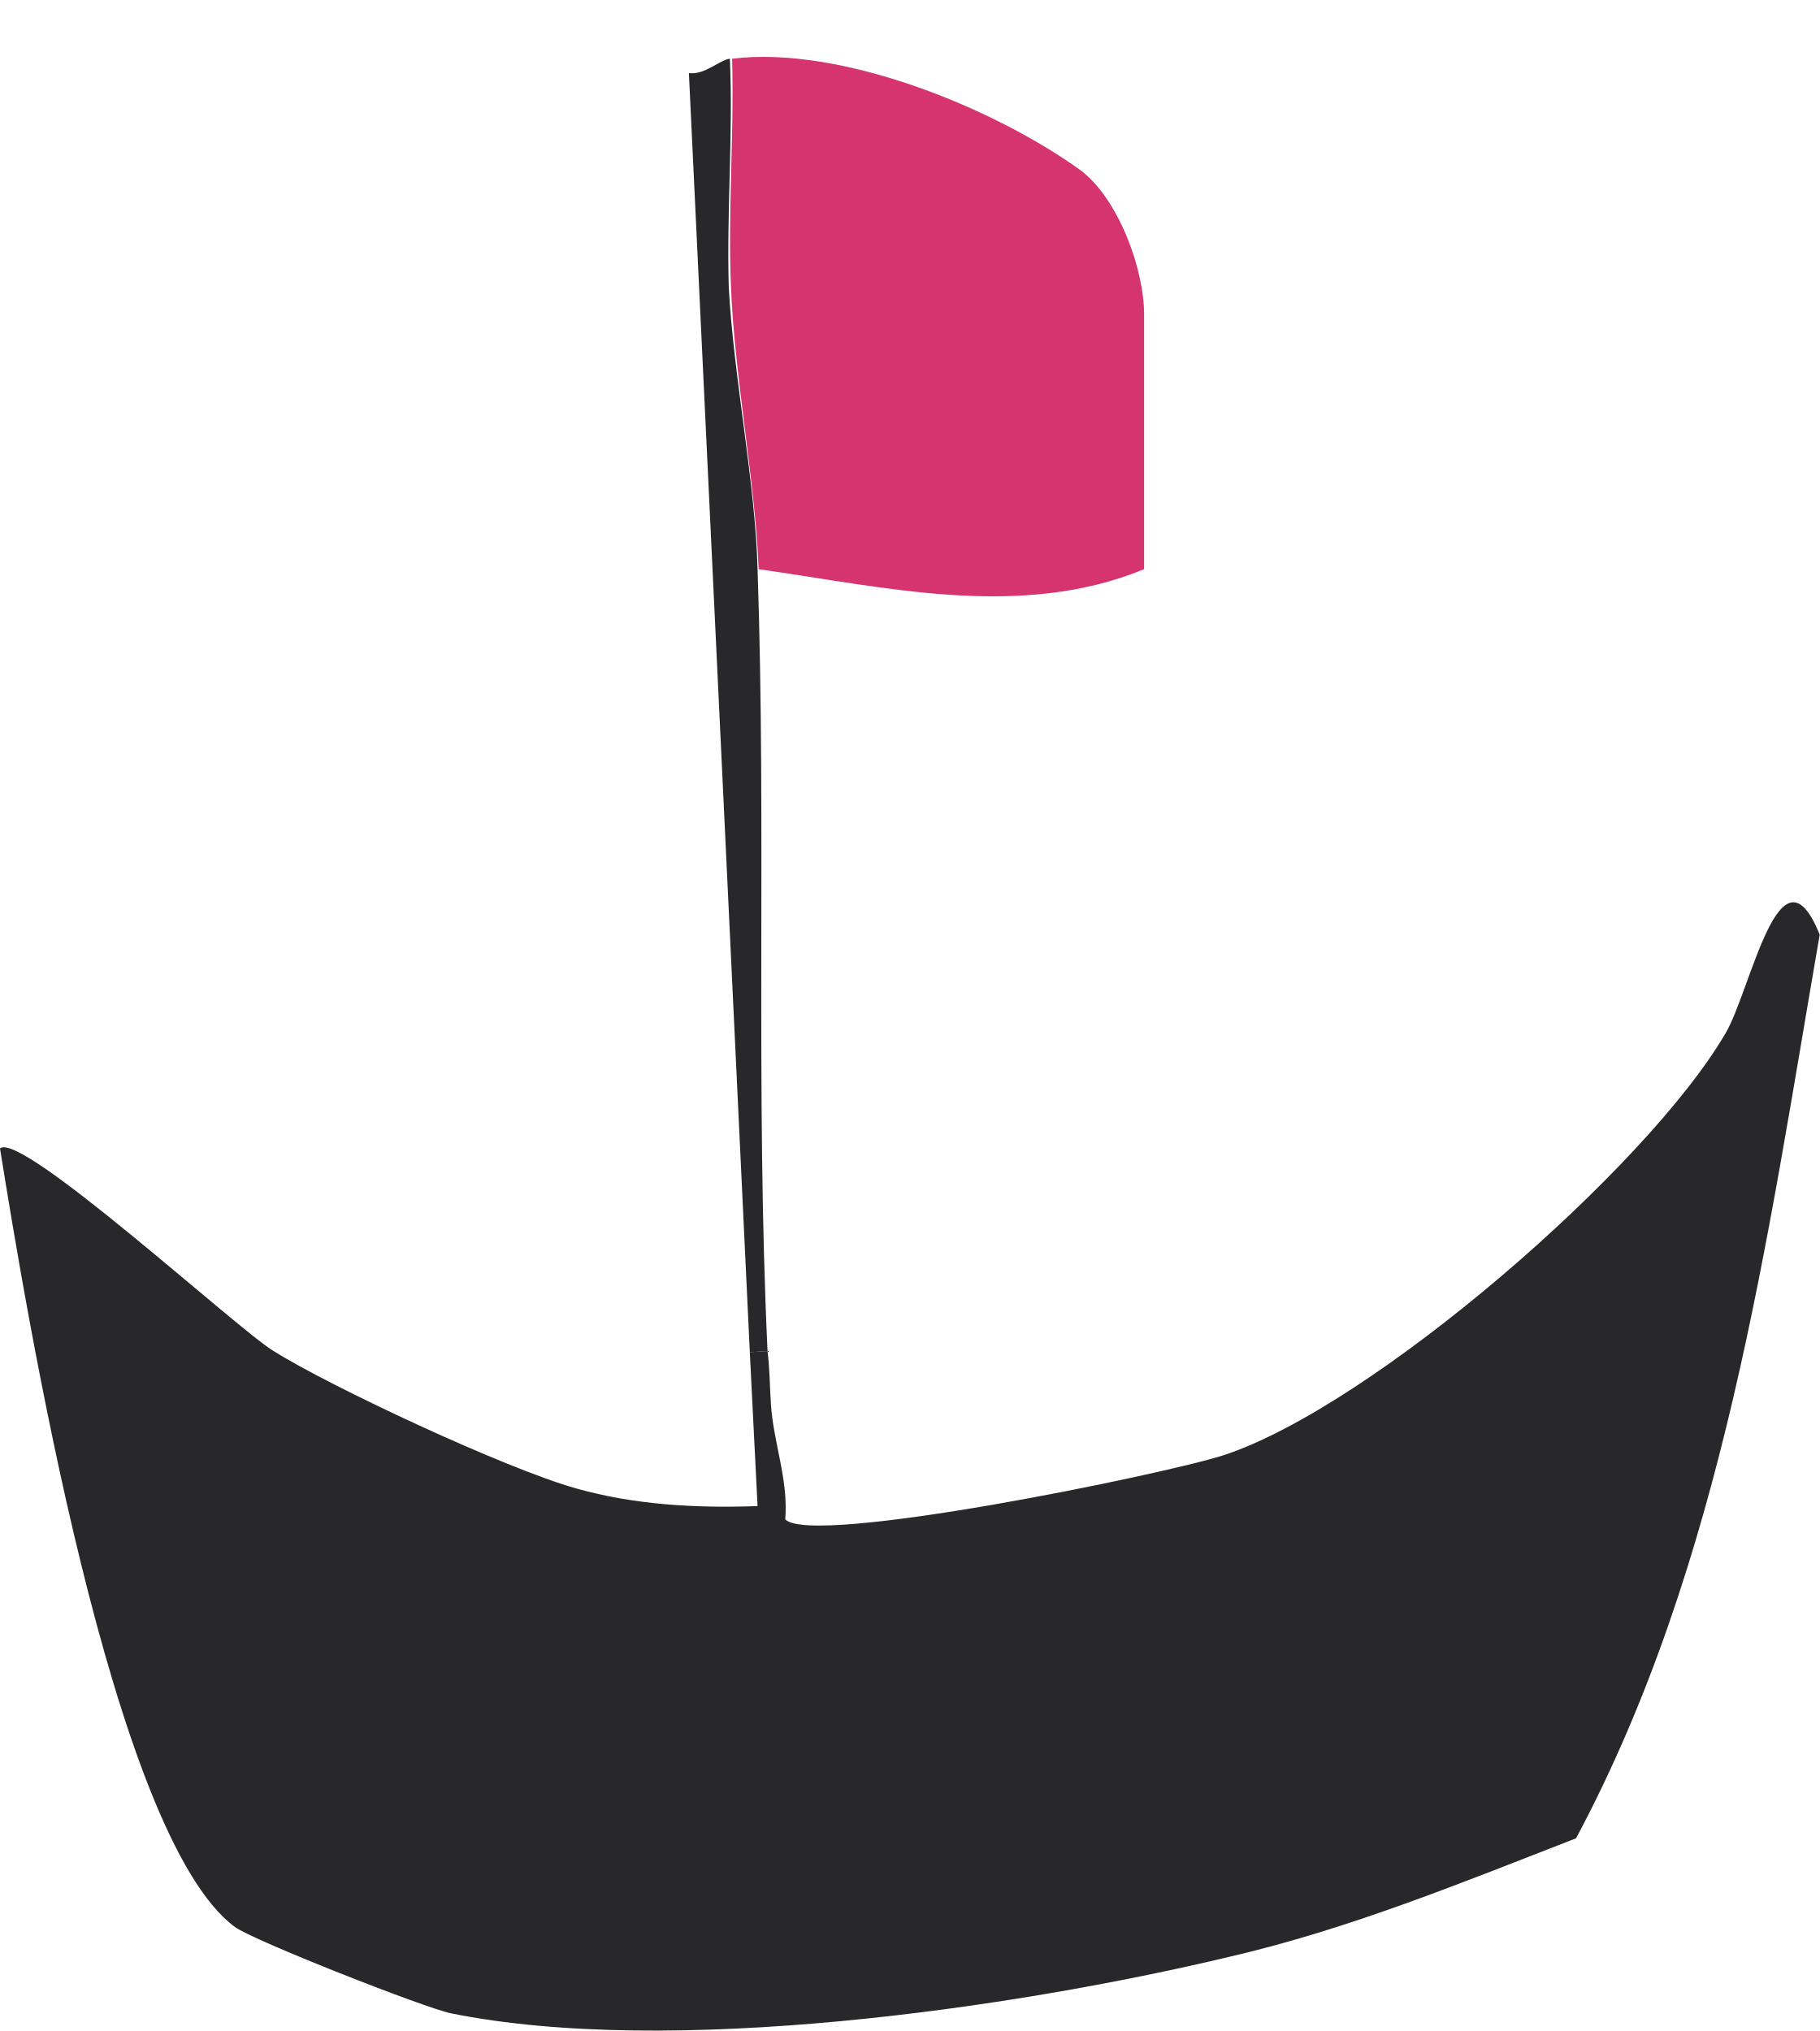
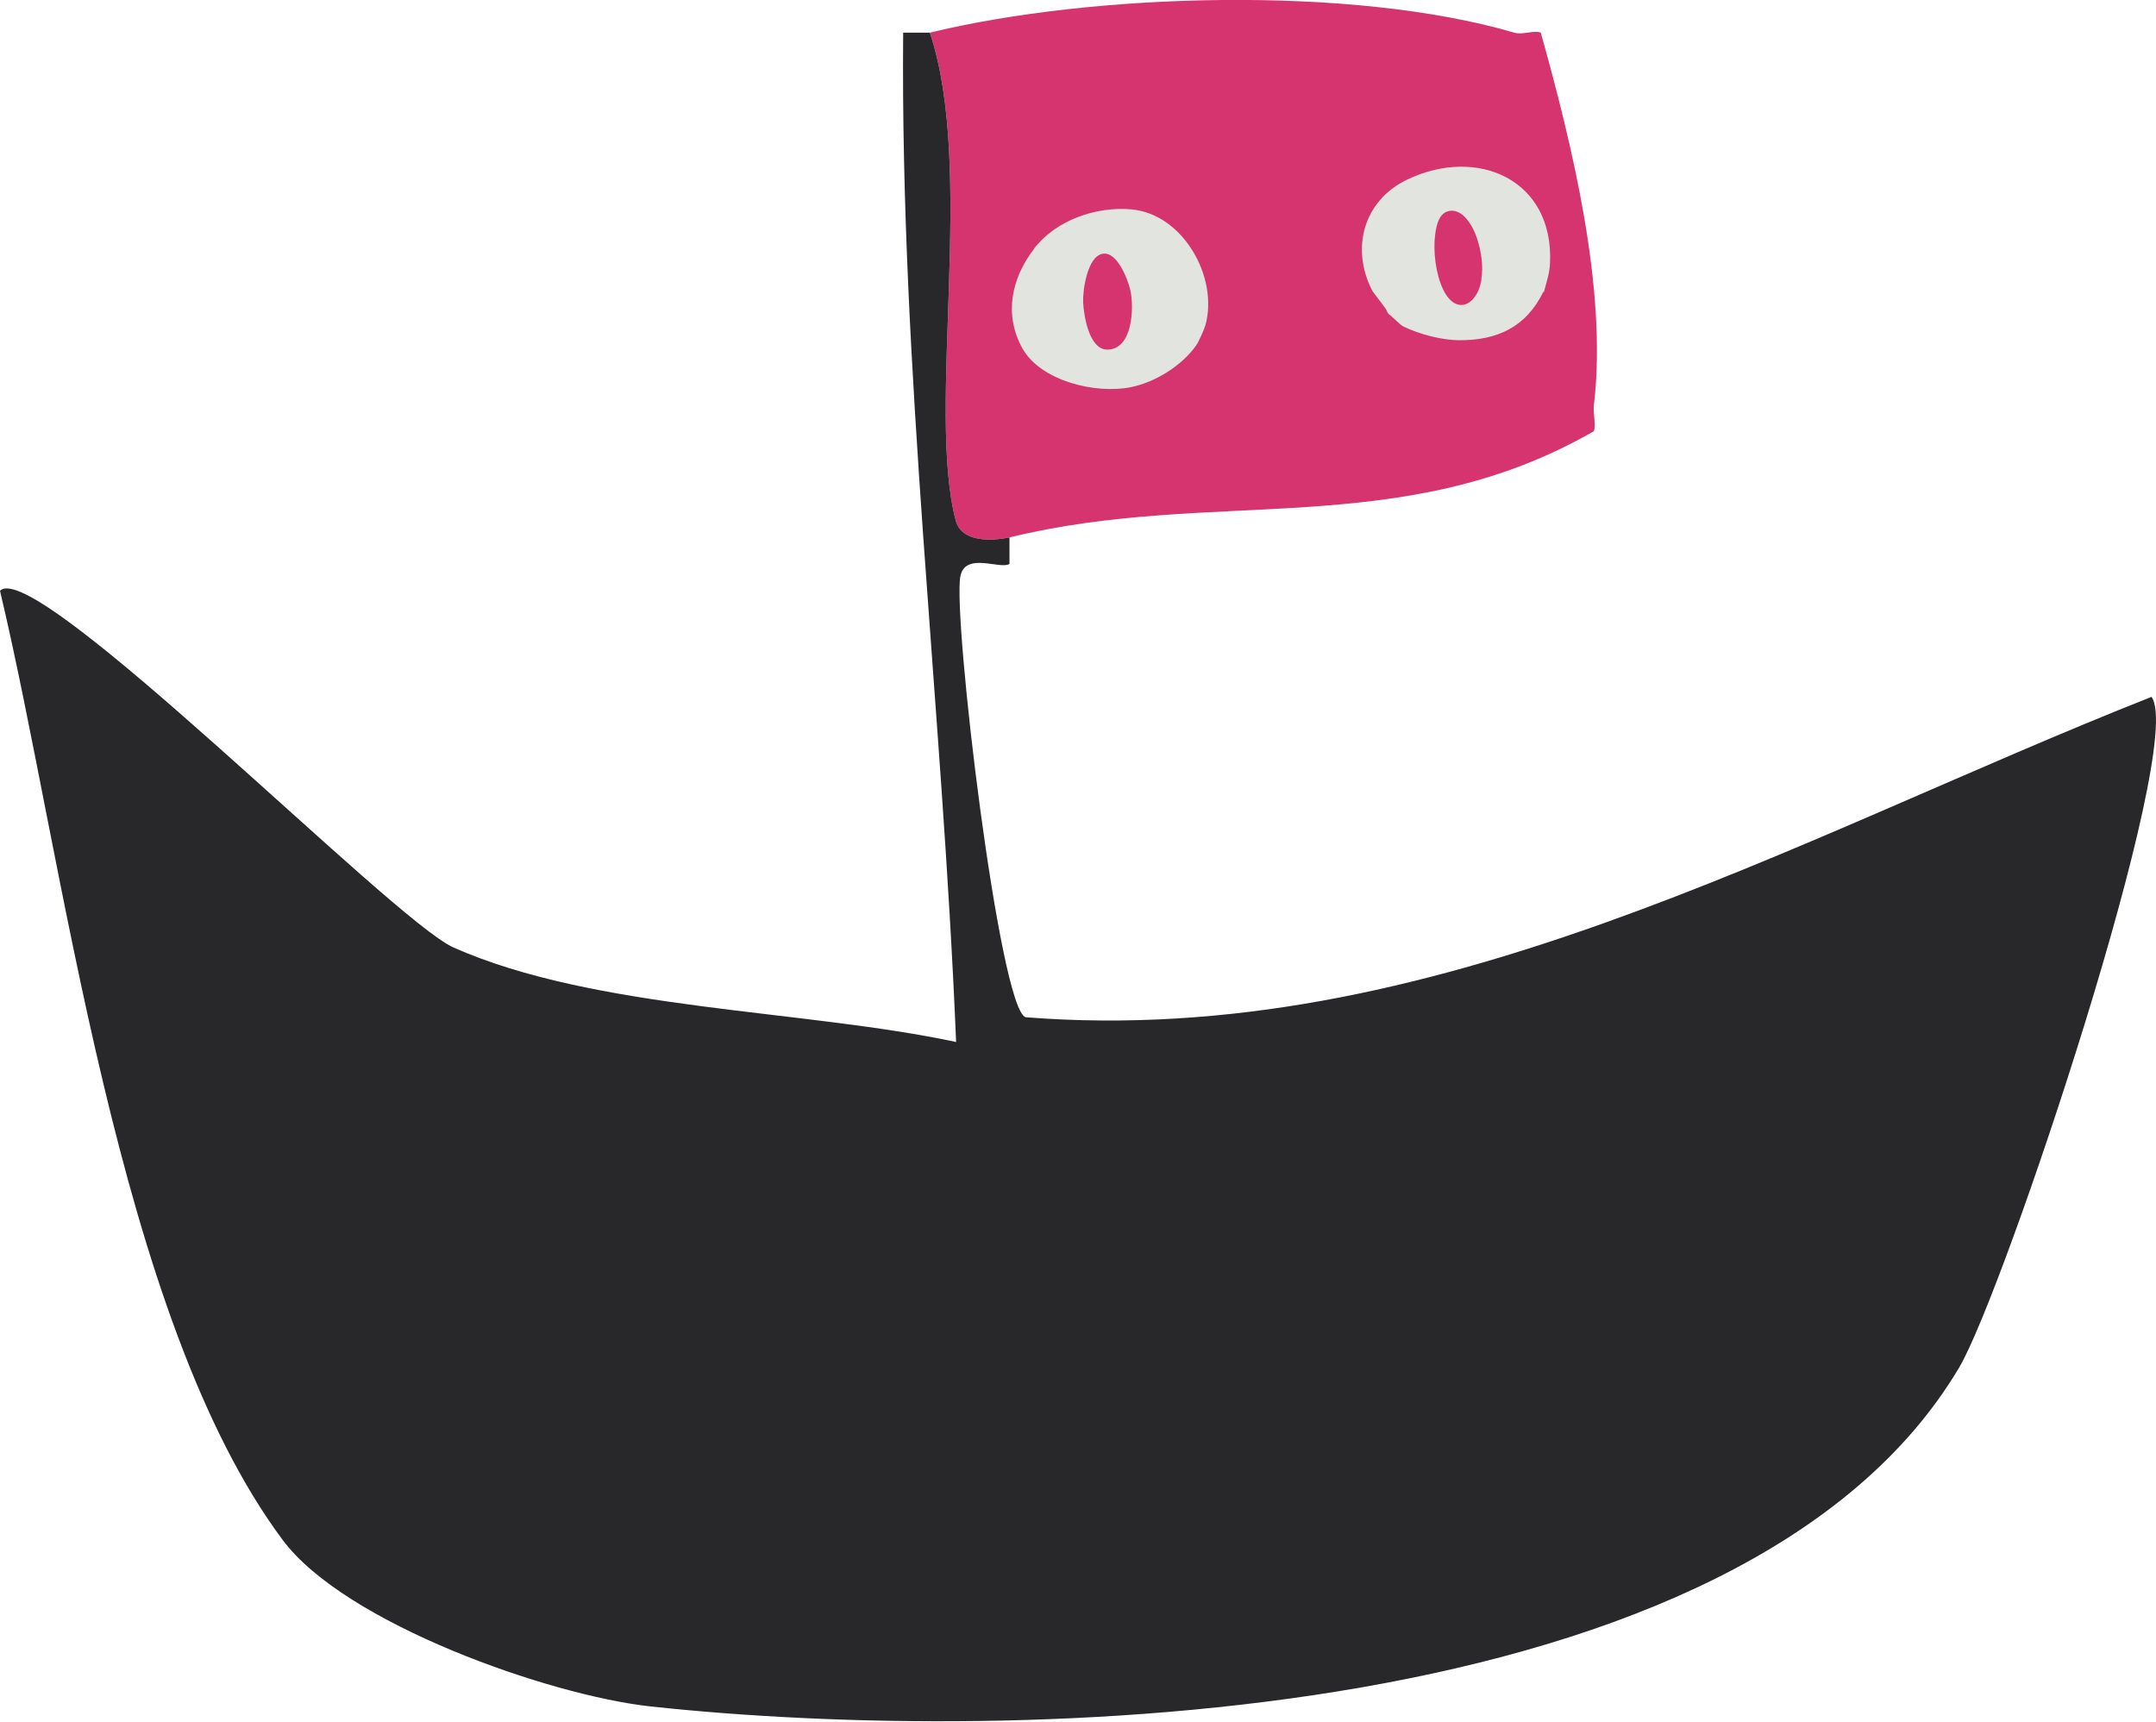
- <svg xmlns="http://www.w3.org/2000/svg" version="1.1" id="Calque_2_00000147181190337451570080000016008755198118638242_" x="0px" y="0px" viewBox="0 0 164.3 183.4" style="enable-background:new 0 0 164.3 183.4;" xml:space="preserve">
-   <style type="text/css">
- 	.st0{fill:#D6346F;}
- 	.st1{fill:#282729;}
- </style>
-   <g id="Calque_1-2">
+ <svg xmlns="http://www.w3.org/2000/svg" id="Calque_2" data-name="Calque 2" viewBox="0 0 101 80.65">
+   <defs>
+     <style>
+       .cls-1 {
+         fill: #282729;
+       }
+ 
+       .cls-2 {
+         fill: #e2e4df;
+       }
+ 
+       .cls-3 {
+         fill: #d6346f;
+       }
+     </style>
+   </defs>
+   <g id="Calque_1-2" data-name="Calque 1">
    <g>
      <g>
-         <path class="st0" d="M103.3,28.4v23c-11.2,4.6-23.4,1.6-34.8,0c-0.3-7.8-2.2-17.6-2.5-25.5c-0.3-6.8,0.3-13.8,0.1-20.6     c9.8-1.2,23.6,4.4,31.5,10.1C101,18,103.3,24.3,103.3,28.4z" />
-         <path class="st1" d="M69.6,126.7c0.2,3.5,1.6,6.9,1.3,10.5c2.4,2.5,34.4-4.1,39.6-5.8c13.4-4.4,38.2-25.9,45.3-38.1     c2.3-3.9,4.9-17.8,8.5-8.9c-4.8,27.7-8.7,56.7-22,81.6c-10.3,4-20.5,8.2-31.3,10.7c-19.7,4.7-50.5,9.1-70.3,5.1     c-2.4-0.5-17.9-6.6-19.5-7.8C10.1,165.8,2.3,118,0,103.7c1.9-1.6,21.4,16.3,24.7,18.3c5.1,3.2,20.9,10.6,27.3,12.4     c5.3,1.5,10.9,1.8,16.4,1.6l-0.7-13.9l1.6-0.1C69.5,123.6,69.5,125.2,69.6,126.7L69.6,126.7z" />
-         <path class="st1" d="M68.4,51.4c0.8,23.4-0.2,47.2,0.9,70.6l-1.6,0.1L62.2,6.6c1.4,0.2,2.8-1.2,3.7-1.3     c0.3,6.8-0.3,13.8-0.1,20.6C66.2,33.8,68.2,43.6,68.4,51.4z" />
+         <path class="cls-3" d="M72.18,1.53c1.46,5.22,3.13,12.03,2.49,17.43-.05.43.1.91,0,1.24-9.01,5.19-17.79,2.63-27.38,4.98-.85.17-2.25.24-2.52-.8-1.37-5.23.93-16.45-1.21-22.85,7.62-1.85,19.75-2.23,27.38,0,.4.12.91-.13,1.24,0Z" />
+         <path class="cls-1" d="M47.29,25.18v1.24c-.43.28-2.07-.58-2.3.58-.37,1.9,1.83,20.32,3.06,20.66,19.02,1.5,35.84-8.33,52.74-15.01,1.65,2.24-6.91,27.87-9.01,31.42-10.06,16.94-44.16,17.73-61.3,15.88-4.78-.52-14.33-3.9-17.23-7.79C5.48,61.75,3.01,40.33,0,27.68c1.62-1.64,18.36,15.42,21.24,16.71,6.65,2.95,16.4,2.9,23.55,4.43-.65-15.78-2.62-31.47-2.48-47.29h1.25c2.14,6.4-.16,17.62,1.21,22.85.27,1.04,1.67.97,2.52.8Z" />
      </g>
-       <path class="st0" d="M99.9,34.9c-1,1.1-3.5,0.8-3.9-0.8c-0.9-3.3,4.1-4.1,4.3-0.8C100.4,33.8,100.2,34.6,99.9,34.9z" />
+       <g>
+         <path class="cls-2" d="M72.3,13.68s.02,0,.03-.01c.11-.43.26-.86.28-1.32.2-3.93-3.4-5.52-6.7-3.93-2.02.97-2.65,3.2-1.63,5.19.07.13.73.93.69.97,0,0,.06.12.1.15.19.12.47.47.7.58.75.36,1.79.63,2.62.63,1.72,0,3.09-.59,3.91-2.27ZM69.4,13.11c-.2,1.21-1.21,1.71-1.81.42-.33-.71-.46-1.75-.36-2.53.05-.39.16-.97.59-1.1.68-.2,1.18.69,1.36,1.23.21.63.32,1.32.21,1.98Z" />
+         <path class="cls-2" d="M48.44,11.65c1.03-1.34,2.91-1.99,4.57-1.84,2.41.22,4.08,3.18,3.46,5.42-.04.16-.31.77-.42.93-.67.97-1.93,1.75-3.08,1.98-1.63.33-4.22-.28-5.08-1.83-.87-1.58-.51-3.27.55-4.65ZM51.87,16.38c1.18,0,1.26-1.91,1.09-2.75-.11-.51-.62-1.87-1.31-1.74-.71.13-.93,1.69-.91,2.27.03.63.28,2.22,1.13,2.22Z" />
+       </g>
    </g>
  </g>
</svg>
